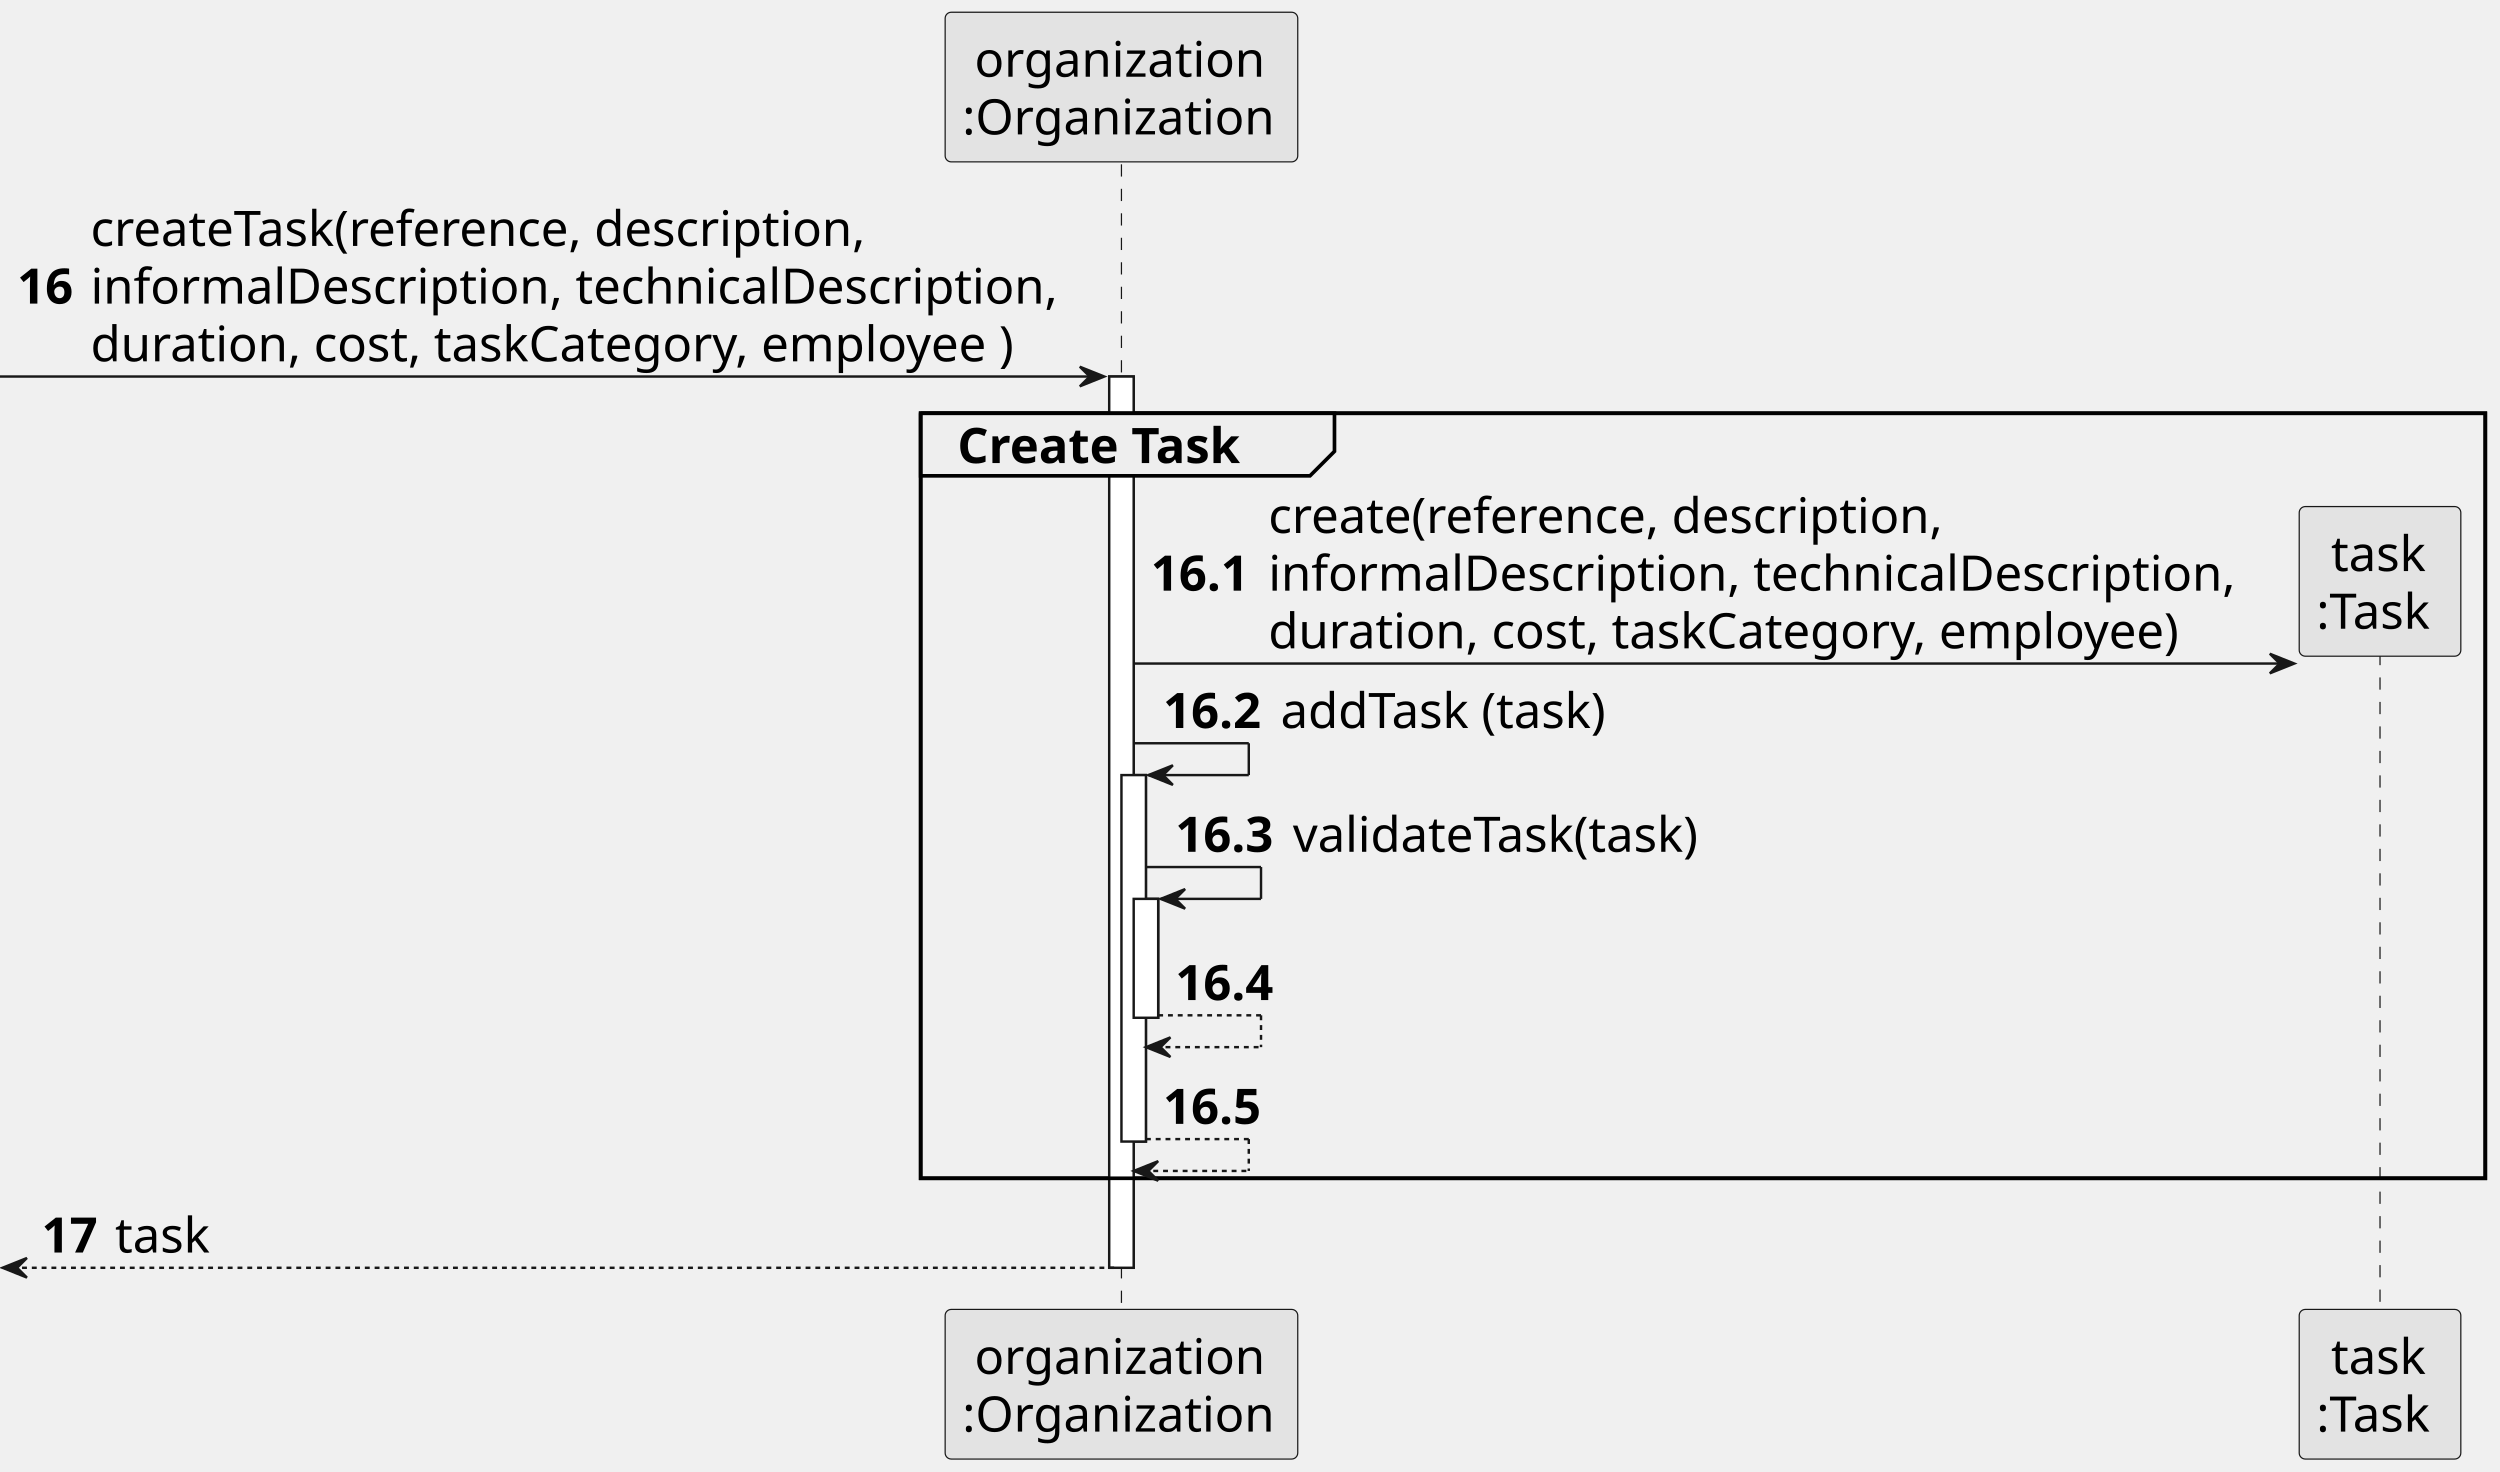
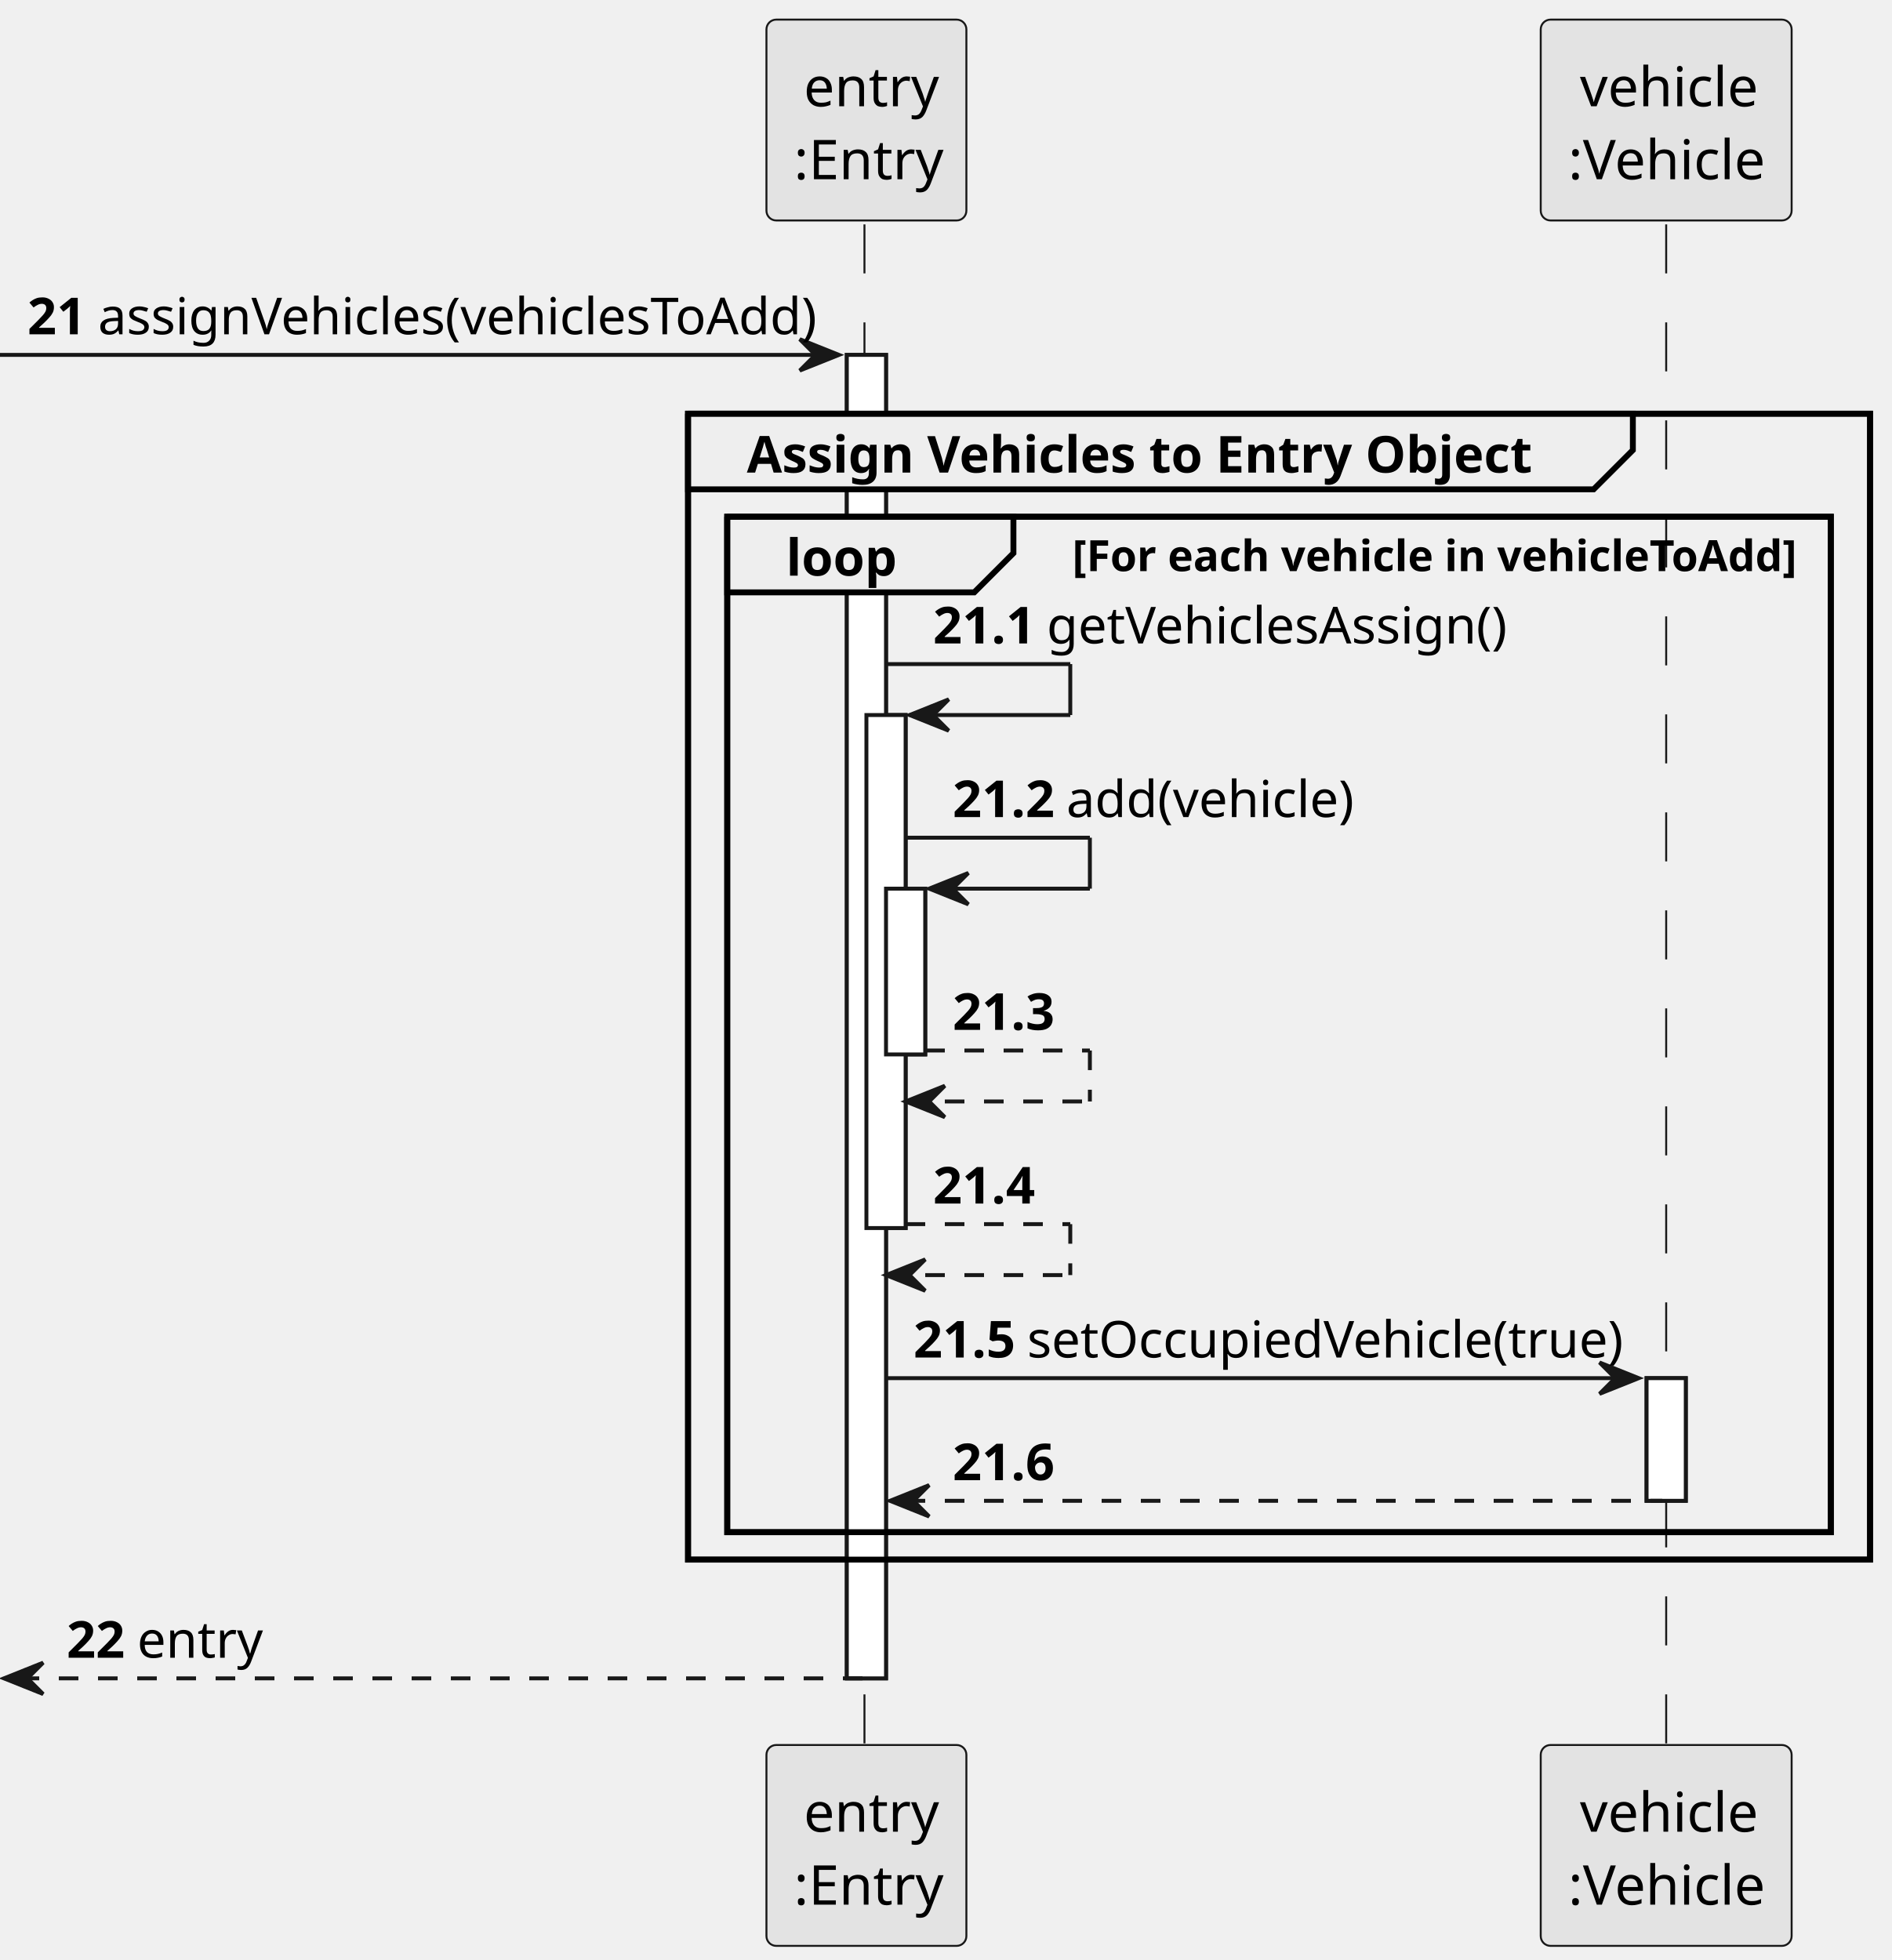
- <svg xmlns="http://www.w3.org/2000/svg" contentStyleType="text/css" height="601px" preserveAspectRatio="none" style="width:1021px;height:601px;background:#FFFFFF;" version="1.1" viewBox="0 0 1021 601" width="1021px" zoomAndPan="magnify">
+ <svg xmlns="http://www.w3.org/2000/svg" contentStyleType="text/css" height="200.8px" preserveAspectRatio="none" style="width:193px;height:200px;background:#FFFFFF;" version="1.1" viewBox="0 0 193 200" width="193.2px" zoomAndPan="magnify">
  <defs />
  <g>
-     <rect fill="#FFFFFF" height="363.992" style="stroke:#181818;stroke-width:1.0;" width="10" x="453" y="153.773" />
-     <rect fill="#FFFFFF" height="149.664" style="stroke:#181818;stroke-width:1.0;" width="10" x="458" y="316.547" />
-     <rect fill="#FFFFFF" height="48.555" style="stroke:#181818;stroke-width:1.0;" width="10" x="463" y="367.102" />
-     <rect fill="none" height="312.438" style="stroke:#000000;stroke-width:1.5;" width="639" x="376" y="168.773" />
-     <line style="stroke:#181818;stroke-width:0.5;stroke-dasharray:5.0,5.0;" x1="458" x2="458" y1="67.109" y2="535.766" />
-     <line style="stroke:#181818;stroke-width:0.5;stroke-dasharray:5.0,5.0;" x1="972" x2="972" y1="246.66" y2="535.766" />
-     <rect fill="#E3E3E3" height="61.109" rx="2.5" ry="2.5" style="stroke:#181818;stroke-width:0.5;" width="144" x="386" y="5" />
-     <text fill="#000000" font-family="sans-serif" font-size="20" lengthAdjust="spacing" textLength="120" x="398" y="31.336">organization</text>
-     <text fill="#000000" font-family="sans-serif" font-size="20" lengthAdjust="spacing" textLength="130" x="393" y="54.891">:Organization</text>
-     <rect fill="#E3E3E3" height="61.109" rx="2.5" ry="2.5" style="stroke:#181818;stroke-width:0.5;" width="144" x="386" y="534.766" />
-     <text fill="#000000" font-family="sans-serif" font-size="20" lengthAdjust="spacing" textLength="120" x="398" y="561.102">organization</text>
-     <text fill="#000000" font-family="sans-serif" font-size="20" lengthAdjust="spacing" textLength="130" x="393" y="584.656">:Organization</text>
-     <rect fill="#E3E3E3" height="61.109" rx="2.5" ry="2.5" style="stroke:#181818;stroke-width:0.5;" width="66" x="939" y="534.766" />
-     <text fill="#000000" font-family="sans-serif" font-size="20" lengthAdjust="spacing" textLength="40" x="952" y="561.102">task</text>
-     <text fill="#000000" font-family="sans-serif" font-size="20" lengthAdjust="spacing" textLength="52" x="946" y="584.656">:Task</text>
-     <rect fill="#FFFFFF" height="363.992" style="stroke:#181818;stroke-width:1.0;" width="10" x="453" y="153.773" />
-     <rect fill="#FFFFFF" height="149.664" style="stroke:#181818;stroke-width:1.0;" width="10" x="458" y="316.547" />
-     <rect fill="#FFFFFF" height="48.555" style="stroke:#181818;stroke-width:1.0;" width="10" x="463" y="367.102" />
-     <polygon fill="#181818" points="441,149.773,451,153.773,441,157.773,445,153.773" style="stroke:#181818;stroke-width:1.0;" />
-     <line style="stroke:#181818;stroke-width:1.0;" x1="0" x2="447" y1="153.773" y2="153.773" />
-     <text fill="#000000" font-family="sans-serif" font-size="20" font-weight="bold" lengthAdjust="spacing" textLength="26" x="7" y="124">16</text>
-     <text fill="#000000" font-family="sans-serif" font-size="20" lengthAdjust="spacing" textLength="326" x="37" y="100.445">createTask(reference, description,</text>
-     <text fill="#000000" font-family="sans-serif" font-size="20" lengthAdjust="spacing" textLength="404" x="37" y="124">informalDescription, technicalDescription,</text>
-     <text fill="#000000" font-family="sans-serif" font-size="20" lengthAdjust="spacing" textLength="387" x="37" y="147.555">duration, cost, taskCategory, employee )</text>
-     <path d="M376,168.773 L545,168.773 L545,184.328 L535,194.328 L376,194.328 L376,168.773 " fill="#EEEEEE" style="stroke:#000000;stroke-width:1.5;" />
-     <rect fill="none" height="312.438" style="stroke:#000000;stroke-width:1.5;" width="639" x="376" y="168.773" />
-     <text fill="#000000" font-family="sans-serif" font-size="20" font-weight="bold" lengthAdjust="spacing" textLength="124" x="391" y="189.109">Create Task</text>
-     <polygon fill="#181818" points="927,266.992,937,270.992,927,274.992,931,270.992" style="stroke:#181818;stroke-width:1.0;" />
-     <line style="stroke:#181818;stroke-width:1.0;" x1="463" x2="933" y1="270.992" y2="270.992" />
-     <text fill="#000000" font-family="sans-serif" font-size="20" font-weight="bold" lengthAdjust="spacing" textLength="44" x="470" y="241.219">16.1</text>
-     <text fill="#000000" font-family="sans-serif" font-size="20" lengthAdjust="spacing" textLength="280" x="518" y="217.664">create(reference, description,</text>
-     <text fill="#000000" font-family="sans-serif" font-size="20" lengthAdjust="spacing" textLength="404" x="518" y="241.219">informalDescription, technicalDescription,</text>
-     <text fill="#000000" font-family="sans-serif" font-size="20" lengthAdjust="spacing" textLength="381" x="518" y="264.773">duration, cost, taskCategory, employee)</text>
-     <rect fill="#E3E3E3" height="61.109" rx="2.5" ry="2.5" style="stroke:#181818;stroke-width:0.5;" width="66" x="939" y="206.883" />
-     <text fill="#000000" font-family="sans-serif" font-size="20" lengthAdjust="spacing" textLength="40" x="952" y="233.219">task</text>
-     <text fill="#000000" font-family="sans-serif" font-size="20" lengthAdjust="spacing" textLength="52" x="946" y="256.773">:Task</text>
-     <line style="stroke:#181818;stroke-width:1.0;" x1="463" x2="510" y1="303.547" y2="303.547" />
-     <line style="stroke:#181818;stroke-width:1.0;" x1="510" x2="510" y1="303.547" y2="316.547" />
-     <line style="stroke:#181818;stroke-width:1.0;" x1="469" x2="510" y1="316.547" y2="316.547" />
-     <polygon fill="#181818" points="479,312.547,469,316.547,479,320.547,475,316.547" style="stroke:#181818;stroke-width:1.0;" />
-     <text fill="#000000" font-family="sans-serif" font-size="20" font-weight="bold" lengthAdjust="spacing" textLength="44" x="475" y="297.328">16.2</text>
-     <text fill="#000000" font-family="sans-serif" font-size="20" lengthAdjust="spacing" textLength="143" x="523" y="297.328">addTask (task)</text>
-     <line style="stroke:#181818;stroke-width:1.0;" x1="468" x2="515" y1="354.102" y2="354.102" />
-     <line style="stroke:#181818;stroke-width:1.0;" x1="515" x2="515" y1="354.102" y2="367.102" />
-     <line style="stroke:#181818;stroke-width:1.0;" x1="474" x2="515" y1="367.102" y2="367.102" />
-     <polygon fill="#181818" points="484,363.102,474,367.102,484,371.102,480,367.102" style="stroke:#181818;stroke-width:1.0;" />
-     <text fill="#000000" font-family="sans-serif" font-size="20" font-weight="bold" lengthAdjust="spacing" textLength="44" x="480" y="347.883">16.3</text>
-     <text fill="#000000" font-family="sans-serif" font-size="20" lengthAdjust="spacing" textLength="175" x="528" y="347.883">validateTask(task)</text>
-     <line style="stroke:#181818;stroke-width:1.0;stroke-dasharray:2.0,2.0;" x1="473" x2="515" y1="414.656" y2="414.656" />
-     <line style="stroke:#181818;stroke-width:1.0;stroke-dasharray:2.0,2.0;" x1="515" x2="515" y1="414.656" y2="427.656" />
-     <line style="stroke:#181818;stroke-width:1.0;stroke-dasharray:2.0,2.0;" x1="468" x2="515" y1="427.656" y2="427.656" />
-     <polygon fill="#181818" points="478,423.656,468,427.656,478,431.656,474,427.656" style="stroke:#181818;stroke-width:1.0;" />
-     <text fill="#000000" font-family="sans-serif" font-size="20" font-weight="bold" lengthAdjust="spacing" textLength="44" x="480" y="408.438">16.4</text>
-     <text fill="#000000" font-family="sans-serif" font-size="20" lengthAdjust="spacing" textLength="6" x="528" y="408.438"> </text>
-     <line style="stroke:#181818;stroke-width:1.0;stroke-dasharray:2.0,2.0;" x1="468" x2="510" y1="465.211" y2="465.211" />
-     <line style="stroke:#181818;stroke-width:1.0;stroke-dasharray:2.0,2.0;" x1="510" x2="510" y1="465.211" y2="478.211" />
-     <line style="stroke:#181818;stroke-width:1.0;stroke-dasharray:2.0,2.0;" x1="463" x2="510" y1="478.211" y2="478.211" />
-     <polygon fill="#181818" points="473,474.211,463,478.211,473,482.211,469,478.211" style="stroke:#181818;stroke-width:1.0;" />
-     <text fill="#000000" font-family="sans-serif" font-size="20" font-weight="bold" lengthAdjust="spacing" textLength="44" x="475" y="458.992">16.5</text>
-     <text fill="#000000" font-family="sans-serif" font-size="20" lengthAdjust="spacing" textLength="6" x="523" y="458.992"> </text>
-     <polygon fill="#181818" points="11,513.766,1,517.766,11,521.766,7,517.766" style="stroke:#181818;stroke-width:1.0;" />
-     <line style="stroke:#181818;stroke-width:1.0;stroke-dasharray:2.0,2.0;" x1="5" x2="457" y1="517.766" y2="517.766" />
-     <text fill="#000000" font-family="sans-serif" font-size="20" font-weight="bold" lengthAdjust="spacing" textLength="26" x="17" y="511.547">17</text>
-     <text fill="#000000" font-family="sans-serif" font-size="20" lengthAdjust="spacing" textLength="40" x="47" y="511.547">task</text>
+     <rect fill="#FFFFFF" height="135.048" style="stroke:#181818;stroke-width:0.4;" width="4" x="86.4" y="36.213" />
+     <rect fill="#FFFFFF" height="52.349" style="stroke:#181818;stroke-width:0.4;" width="4" x="88.4" y="72.963" />
+     <rect fill="#FFFFFF" height="16.916" style="stroke:#181818;stroke-width:0.4;" width="4" x="90.4" y="90.679" />
+     <rect fill="#FFFFFF" height="12.516" style="stroke:#181818;stroke-width:0.4;" width="4" x="168" y="140.628" />
+     <rect fill="none" height="116.931" style="stroke:#000000;stroke-width:0.6;" width="120.6" x="70.2" y="42.213" />
+     <rect fill="none" height="103.615" style="stroke:#000000;stroke-width:0.6;" width="112.6" x="74.2" y="52.73" />
+     <line style="stroke:#181818;stroke-width:0.2;stroke-dasharray:5.0,5.0;" x1="88.2" x2="88.2" y1="22.897" y2="178.461" />
+     <line style="stroke:#181818;stroke-width:0.2;stroke-dasharray:5.0,5.0;" x1="170" x2="170" y1="22.897" y2="178.461" />
+     <rect fill="#E3E3E3" height="20.497" rx="1" ry="1" style="stroke:#181818;stroke-width:0.2;" width="20.4" x="78.2" y="2" />
+     <text fill="#000000" font-family="sans-serif" font-size="5.6" lengthAdjust="spacing" textLength="12.8" x="82" y="10.843">entry</text>
+     <text fill="#000000" font-family="sans-serif" font-size="5.6" lengthAdjust="spacing" textLength="14.8" x="81" y="18.291">:Entry</text>
+     <rect fill="#E3E3E3" height="20.497" rx="1" ry="1" style="stroke:#181818;stroke-width:0.2;" width="20.4" x="78.2" y="178.061" />
+     <text fill="#000000" font-family="sans-serif" font-size="5.6" lengthAdjust="spacing" textLength="12.8" x="82" y="186.904">entry</text>
+     <text fill="#000000" font-family="sans-serif" font-size="5.6" lengthAdjust="spacing" textLength="14.8" x="81" y="194.352">:Entry</text>
+     <rect fill="#E3E3E3" height="20.497" rx="1" ry="1" style="stroke:#181818;stroke-width:0.2;" width="25.6" x="157.2" y="2" />
+     <text fill="#000000" font-family="sans-serif" font-size="5.6" lengthAdjust="spacing" textLength="17.6" x="161.2" y="10.843">vehicle</text>
+     <text fill="#000000" font-family="sans-serif" font-size="5.6" lengthAdjust="spacing" textLength="20" x="160" y="18.291">:Vehicle</text>
+     <rect fill="#E3E3E3" height="20.497" rx="1" ry="1" style="stroke:#181818;stroke-width:0.2;" width="25.6" x="157.2" y="178.061" />
+     <text fill="#000000" font-family="sans-serif" font-size="5.6" lengthAdjust="spacing" textLength="17.6" x="161.2" y="186.904">vehicle</text>
+     <text fill="#000000" font-family="sans-serif" font-size="5.6" lengthAdjust="spacing" textLength="20" x="160" y="194.352">:Vehicle</text>
+     <rect fill="#FFFFFF" height="135.048" style="stroke:#181818;stroke-width:0.4;" width="4" x="86.4" y="36.213" />
+     <rect fill="#FFFFFF" height="52.349" style="stroke:#181818;stroke-width:0.4;" width="4" x="88.4" y="72.963" />
+     <rect fill="#FFFFFF" height="16.916" style="stroke:#181818;stroke-width:0.4;" width="4" x="90.4" y="90.679" />
+     <rect fill="#FFFFFF" height="12.516" style="stroke:#181818;stroke-width:0.4;" width="4" x="168" y="140.628" />
+     <polygon fill="#181818" points="81.6,34.613,85.6,36.213,81.6,37.813,83.2,36.213" style="stroke:#181818;stroke-width:0.4;" />
+     <line style="stroke:#181818;stroke-width:0.4;" x1="0" x2="84" y1="36.213" y2="36.213" />
+     <text fill="#000000" font-family="sans-serif" font-size="5.2" font-weight="bold" lengthAdjust="spacing" textLength="5.6" x="2.8" y="34.108">21</text>
+     <text fill="#000000" font-family="sans-serif" font-size="5.2" lengthAdjust="spacing" textLength="71.6" x="10" y="34.108">assignVehicles(vehiclesToAdd)</text>
+     <path d="M70.2,42.213 L166.6,42.213 L166.6,45.93 L162.6,49.93 L70.2,49.93 L70.2,42.213 " fill="#EEEEEE" style="stroke:#000000;stroke-width:0.6;" />
+     <rect fill="none" height="116.931" style="stroke:#000000;stroke-width:0.6;" width="120.6" x="70.2" y="42.213" />
+     <text fill="#000000" font-family="sans-serif" font-size="5.2" font-weight="bold" lengthAdjust="spacing" textLength="78.4" x="76.2" y="48.225">Assign Vehicles to Entry Object</text>
+     <path d="M74.2,52.73 L103.4,52.73 L103.4,56.446 L99.4,60.446 L74.2,60.446 L74.2,52.73 " fill="#EEEEEE" style="stroke:#000000;stroke-width:0.6;" />
+     <rect fill="none" height="103.615" style="stroke:#000000;stroke-width:0.6;" width="112.6" x="74.2" y="52.73" />
+     <text fill="#000000" font-family="sans-serif" font-size="5.2" font-weight="bold" lengthAdjust="spacing" textLength="11.2" x="80.2" y="58.741">loop</text>
+     <text fill="#000000" font-family="sans-serif" font-size="4.4" font-weight="bold" lengthAdjust="spacing" textLength="75.2" x="109.4" y="58.278">[For each vehicle in vehicleToAdd]</text>
+     <line style="stroke:#181818;stroke-width:0.4;" x1="90.4" x2="109.2" y1="67.763" y2="67.763" />
+     <line style="stroke:#181818;stroke-width:0.4;" x1="109.2" x2="109.2" y1="67.763" y2="72.963" />
+     <line style="stroke:#181818;stroke-width:0.4;" x1="92.8" x2="109.2" y1="72.963" y2="72.963" />
+     <polygon fill="#181818" points="96.8,71.362,92.8,72.963,96.8,74.562,95.2,72.963" style="stroke:#181818;stroke-width:0.4;" />
+     <text fill="#000000" font-family="sans-serif" font-size="5.2" font-weight="bold" lengthAdjust="spacing" textLength="10" x="95.2" y="65.657">21.1</text>
+     <text fill="#000000" font-family="sans-serif" font-size="5.2" lengthAdjust="spacing" textLength="46.4" x="106.8" y="65.657">getVehiclesAssign()</text>
+     <line style="stroke:#181818;stroke-width:0.4;" x1="92.4" x2="111.2" y1="85.479" y2="85.479" />
+     <line style="stroke:#181818;stroke-width:0.4;" x1="111.2" x2="111.2" y1="85.479" y2="90.679" />
+     <line style="stroke:#181818;stroke-width:0.4;" x1="94.8" x2="111.2" y1="90.679" y2="90.679" />
+     <polygon fill="#181818" points="98.8,89.079,94.8,90.679,98.8,92.279,97.2,90.679" style="stroke:#181818;stroke-width:0.4;" />
+     <text fill="#000000" font-family="sans-serif" font-size="5.2" font-weight="bold" lengthAdjust="spacing" textLength="10" x="97.2" y="83.374">21.2</text>
+     <text fill="#000000" font-family="sans-serif" font-size="5.2" lengthAdjust="spacing" textLength="27.2" x="108.8" y="83.374">add(vehicle)</text>
+     <line style="stroke:#181818;stroke-width:0.4;stroke-dasharray:2.0,2.0;" x1="94.4" x2="111.2" y1="107.195" y2="107.195" />
+     <line style="stroke:#181818;stroke-width:0.4;stroke-dasharray:2.0,2.0;" x1="111.2" x2="111.2" y1="107.195" y2="112.395" />
+     <line style="stroke:#181818;stroke-width:0.4;stroke-dasharray:2.0,2.0;" x1="92.4" x2="111.2" y1="112.395" y2="112.395" />
+     <polygon fill="#181818" points="96.4,110.795,92.4,112.395,96.4,113.995,94.8,112.395" style="stroke:#181818;stroke-width:0.4;" />
+     <text fill="#000000" font-family="sans-serif" font-size="5.2" font-weight="bold" lengthAdjust="spacing" textLength="10" x="97.2" y="105.09">21.3</text>
+     <text fill="#000000" font-family="sans-serif" font-size="5.2" lengthAdjust="spacing" textLength="1.6" x="108.8" y="105.09"> </text>
+     <line style="stroke:#181818;stroke-width:0.4;stroke-dasharray:2.0,2.0;" x1="92.4" x2="109.2" y1="124.912" y2="124.912" />
+     <line style="stroke:#181818;stroke-width:0.4;stroke-dasharray:2.0,2.0;" x1="109.2" x2="109.2" y1="124.912" y2="130.112" />
+     <line style="stroke:#181818;stroke-width:0.4;stroke-dasharray:2.0,2.0;" x1="90.4" x2="109.2" y1="130.112" y2="130.112" />
+     <polygon fill="#181818" points="94.4,128.512,90.4,130.112,94.4,131.712,92.8,130.112" style="stroke:#181818;stroke-width:0.4;" />
+     <text fill="#000000" font-family="sans-serif" font-size="5.2" font-weight="bold" lengthAdjust="spacing" textLength="10" x="95.2" y="122.807">21.4</text>
+     <text fill="#000000" font-family="sans-serif" font-size="5.2" lengthAdjust="spacing" textLength="1.6" x="106.8" y="122.807"> </text>
+     <polygon fill="#181818" points="163.2,139.028,167.2,140.628,163.2,142.228,164.8,140.628" style="stroke:#181818;stroke-width:0.4;" />
+     <line style="stroke:#181818;stroke-width:0.4;" x1="90.4" x2="165.6" y1="140.628" y2="140.628" />
+     <text fill="#000000" font-family="sans-serif" font-size="5.2" font-weight="bold" lengthAdjust="spacing" textLength="10" x="93.2" y="138.523">21.5</text>
+     <text fill="#000000" font-family="sans-serif" font-size="5.2" lengthAdjust="spacing" textLength="58.4" x="104.8" y="138.523">setOccupiedVehicle(true)</text>
+     <polygon fill="#181818" points="94.8,151.544,90.8,153.144,94.8,154.744,93.2,153.144" style="stroke:#181818;stroke-width:0.4;" />
+     <line style="stroke:#181818;stroke-width:0.4;stroke-dasharray:2.0,2.0;" x1="92.4" x2="169.6" y1="153.144" y2="153.144" />
+     <text fill="#000000" font-family="sans-serif" font-size="5.2" font-weight="bold" lengthAdjust="spacing" textLength="10" x="97.2" y="151.04">21.6</text>
+     <text fill="#000000" font-family="sans-serif" font-size="5.2" lengthAdjust="spacing" textLength="1.6" x="108.8" y="151.04"> </text>
+     <polygon fill="#181818" points="4.4,169.661,0.4,171.261,4.4,172.861,2.8,171.261" style="stroke:#181818;stroke-width:0.4;" />
+     <line style="stroke:#181818;stroke-width:0.4;stroke-dasharray:2.0,2.0;" x1="2" x2="88" y1="171.261" y2="171.261" />
+     <text fill="#000000" font-family="sans-serif" font-size="5.2" font-weight="bold" lengthAdjust="spacing" textLength="5.6" x="6.8" y="169.156">22</text>
+     <text fill="#000000" font-family="sans-serif" font-size="5.2" lengthAdjust="spacing" textLength="11.6" x="14" y="169.156">entry</text>
  </g>
</svg>
